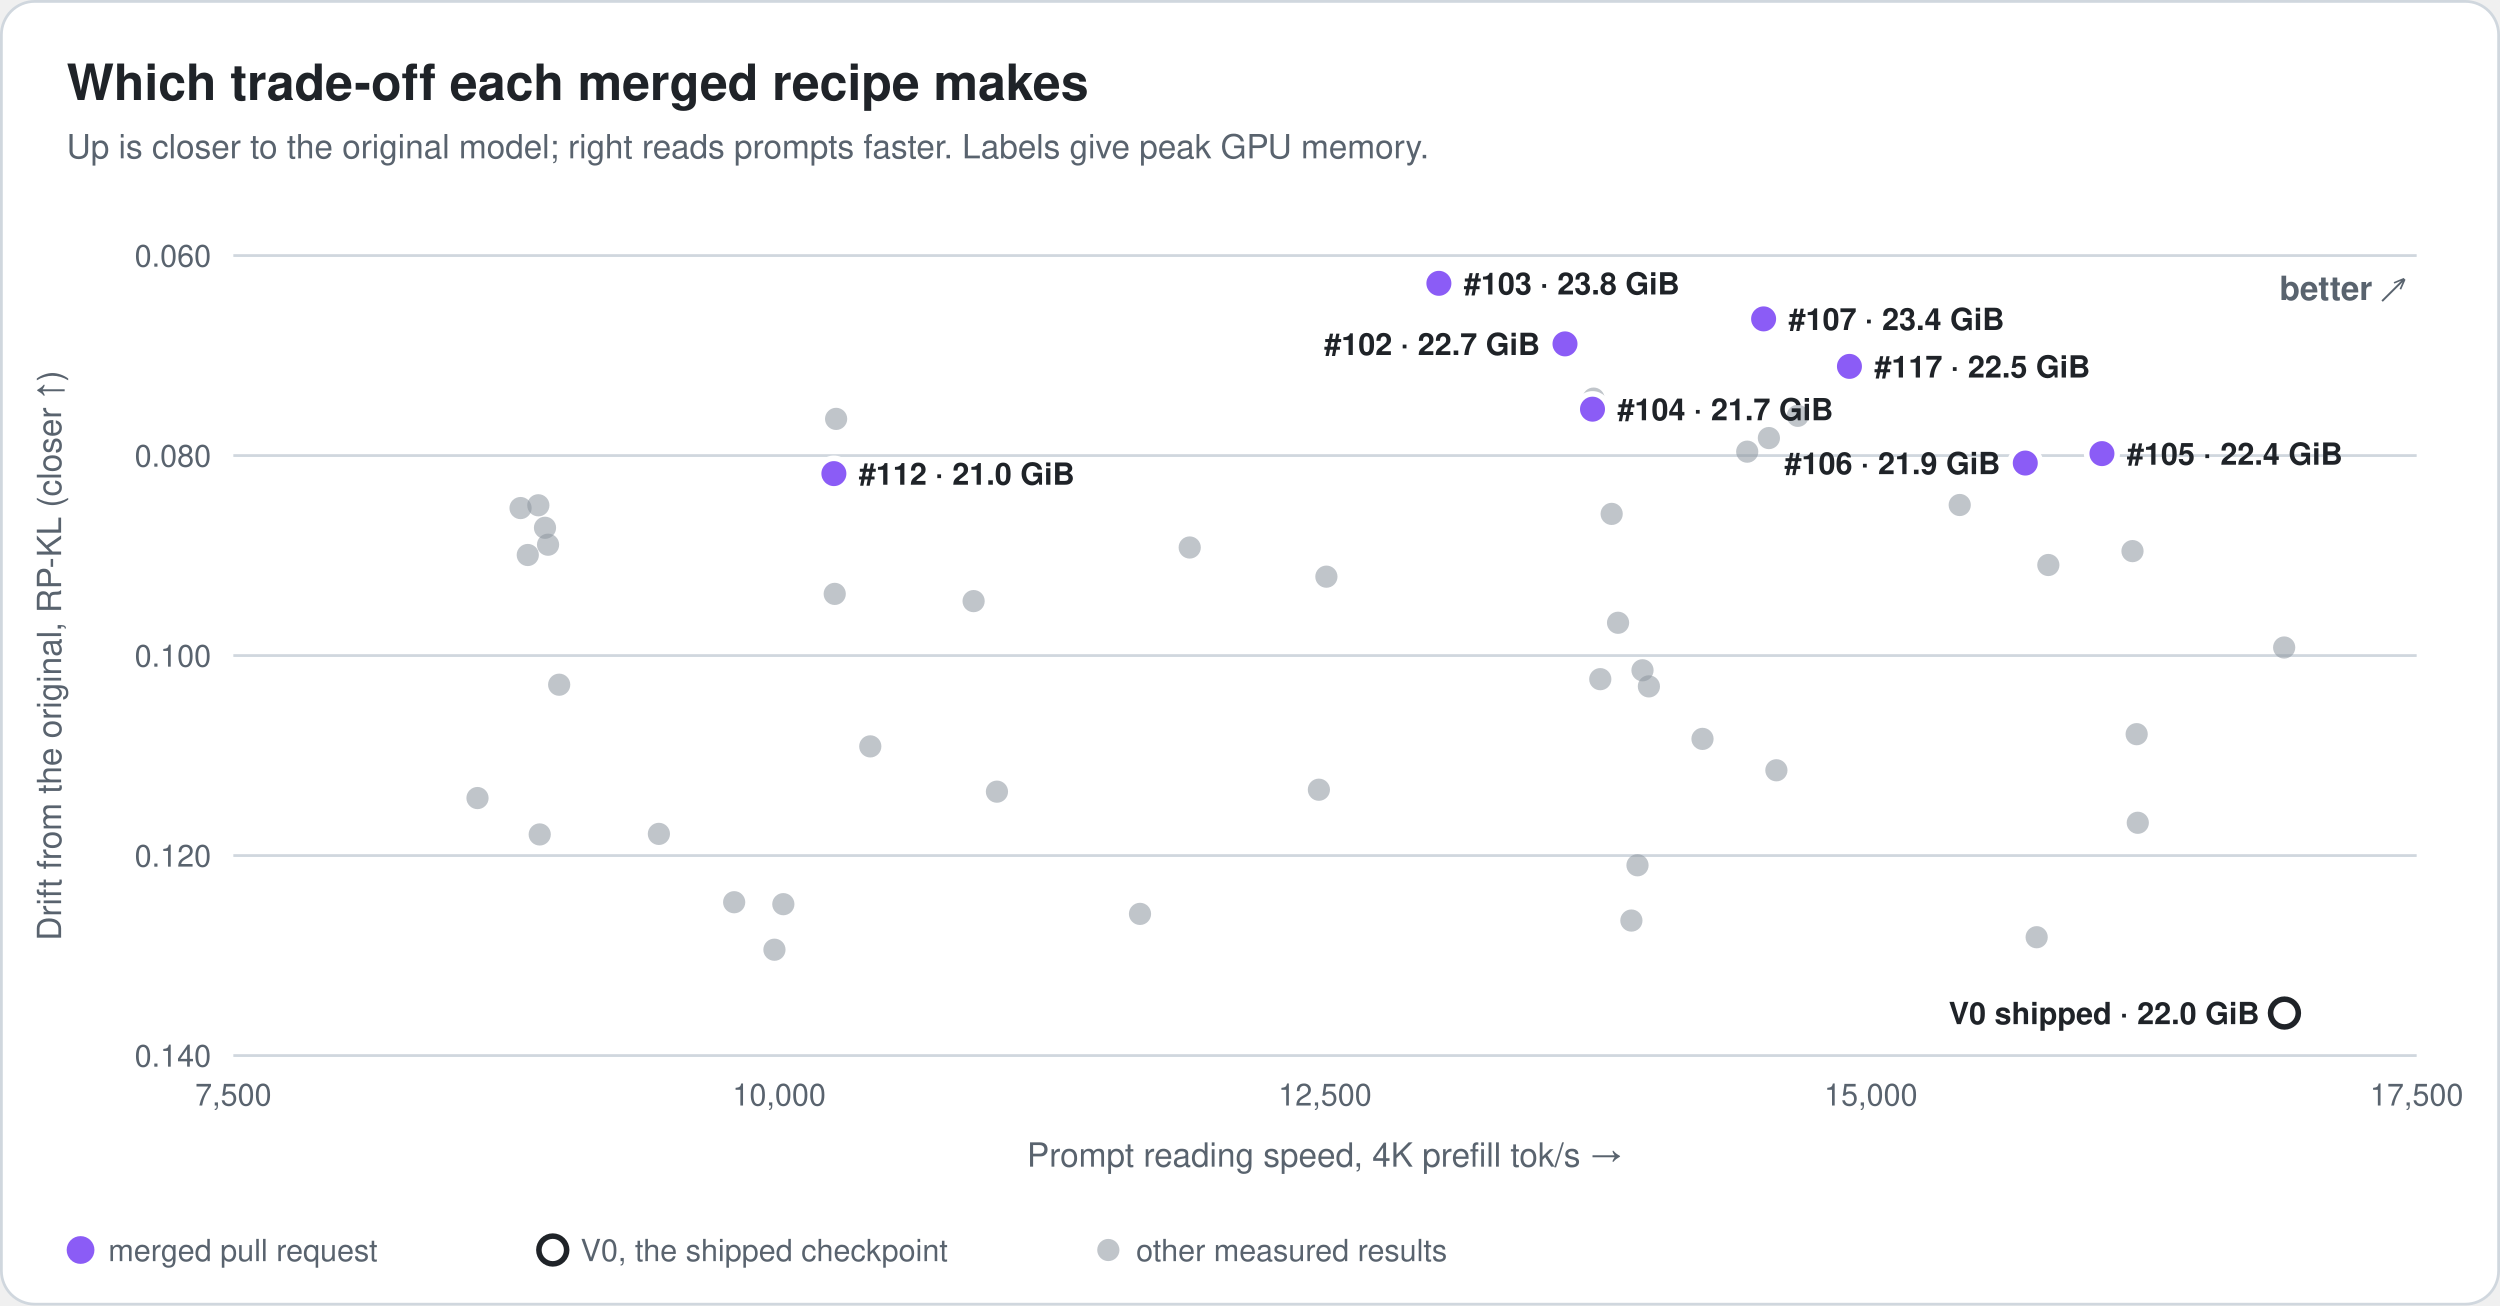
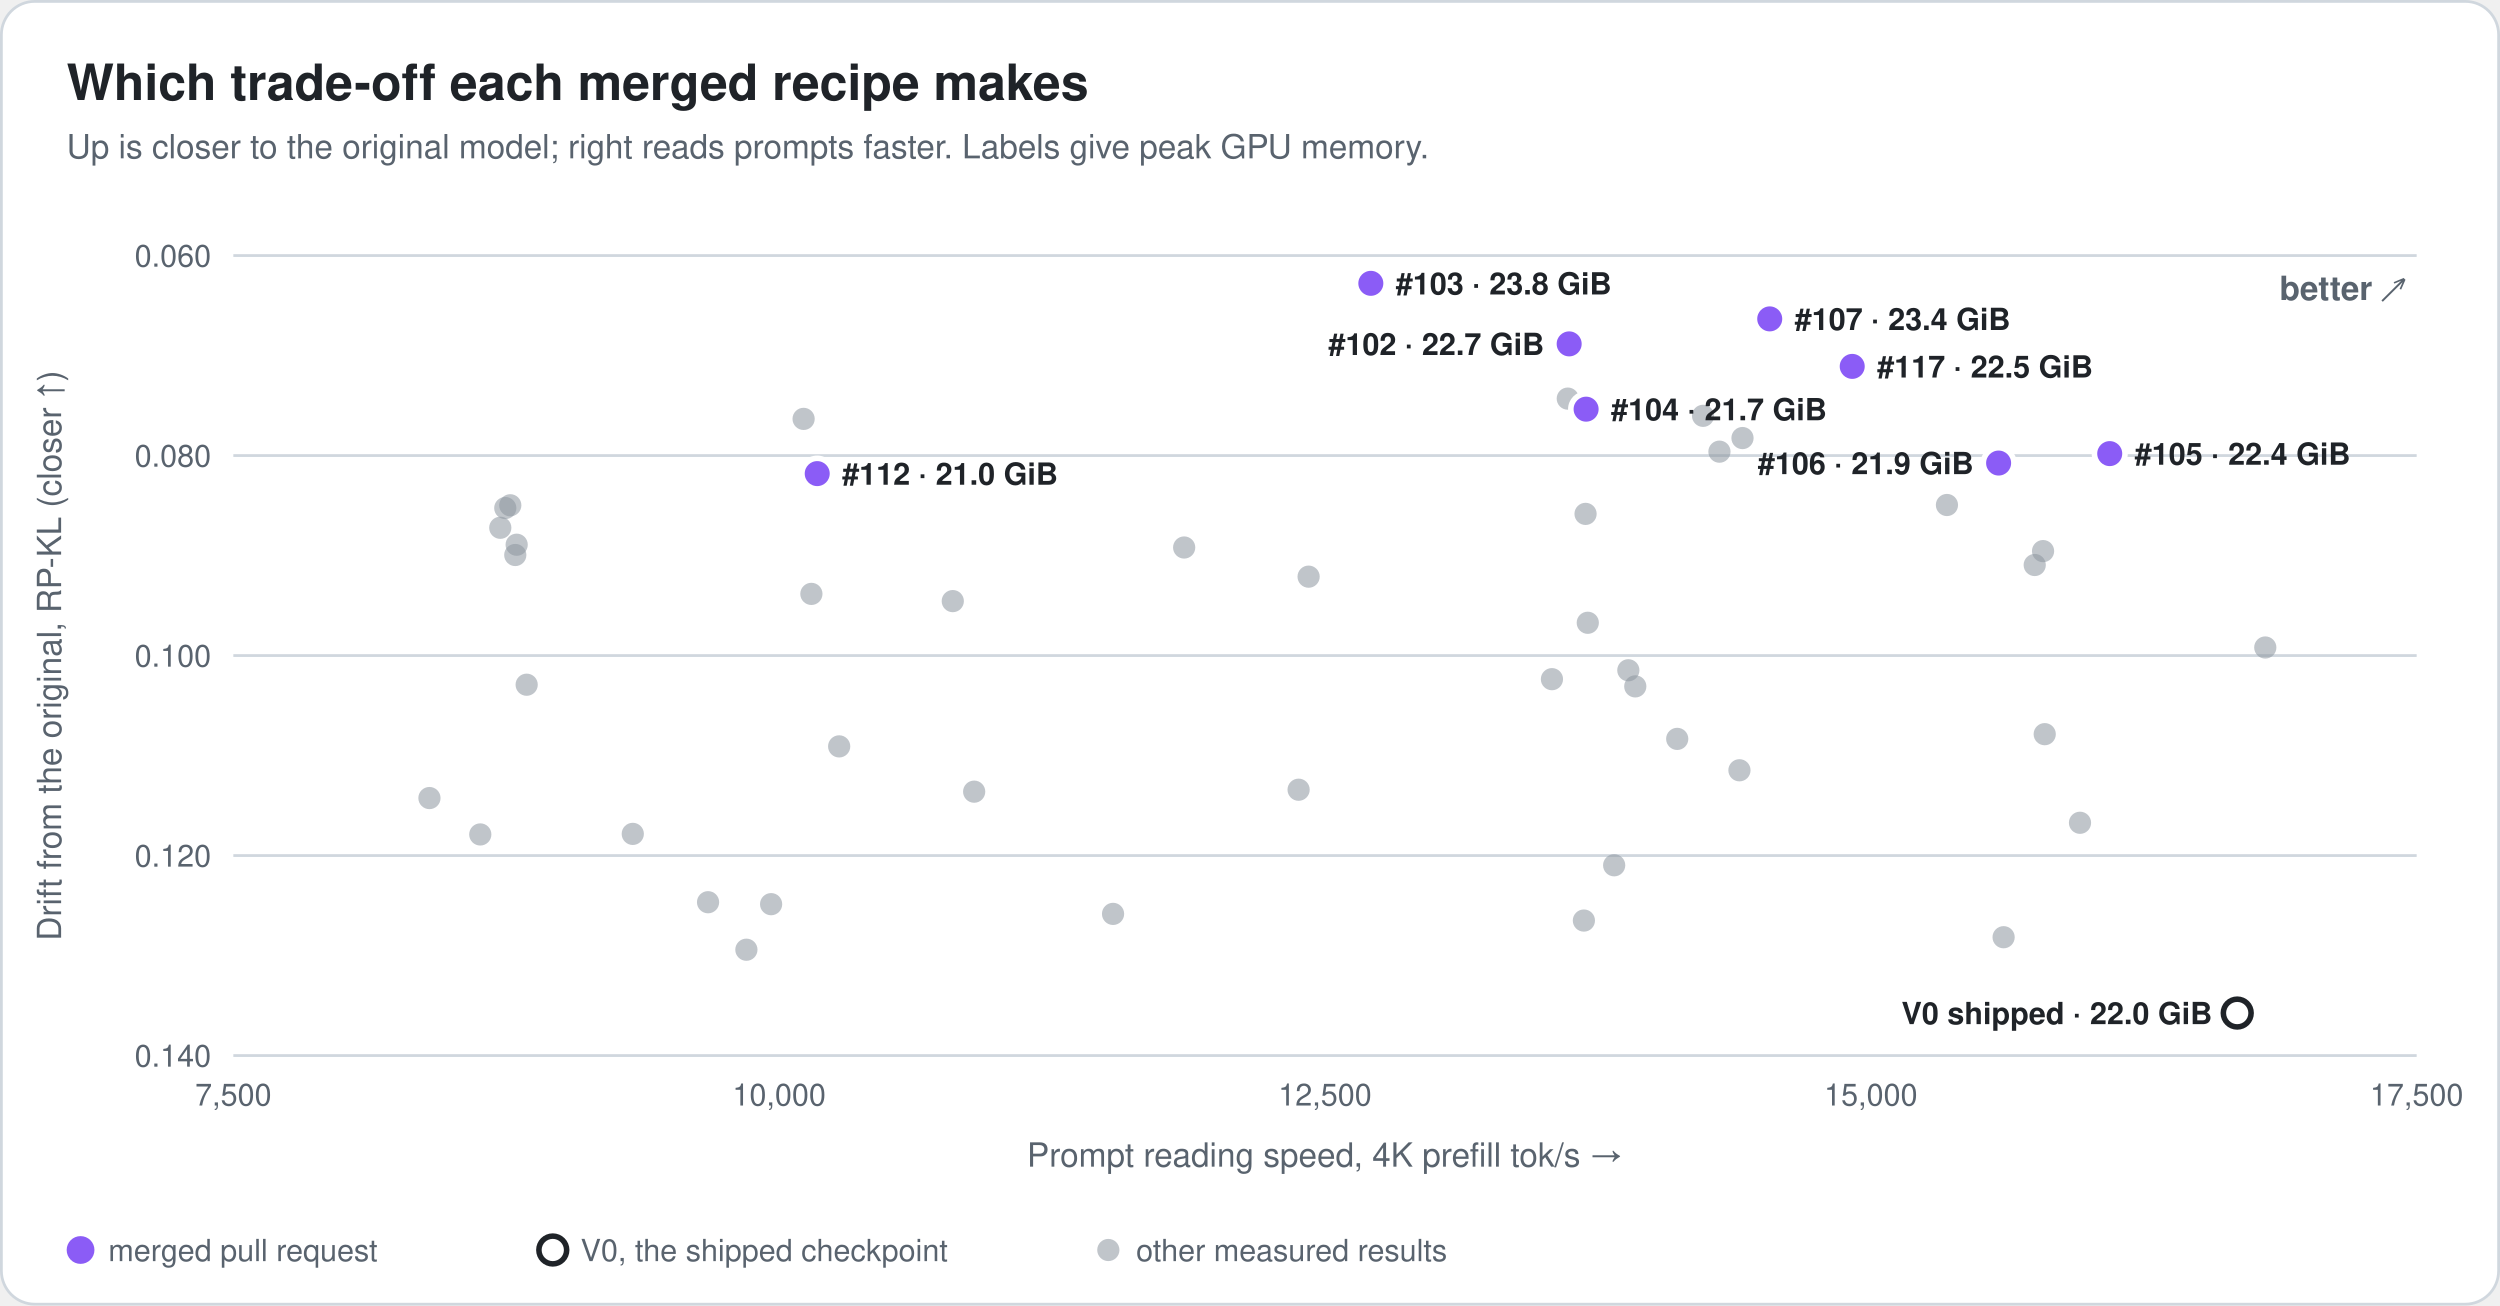
<svg xmlns="http://www.w3.org/2000/svg" width="900" height="470" viewBox="0 0 900 470" font-family="-apple-system,BlinkMacSystemFont,'Segoe UI',Helvetica,Arial,sans-serif" role="img" aria-label="Trade-offs of 8 merged recipes against the shipped checkpoint">
  <style>
.bg{fill:#ffffff;stroke:#d0d7de}.t{fill:#1f2328}.m{fill:#59636e}.rule{stroke:#d0d7de}.ring{stroke:#ffffff}
.acc{fill:#8b5cf6}.accl{stroke:#8b5cf6}.wash{fill:#8b5cf6;fill-opacity:.1}.gry{fill:#8c959f}.rej{fill:#d03b3b}.track{fill:#eaeef2}.tk{stroke:#1f2328}
@media (prefers-color-scheme: dark){
.bg{fill:#0d1117;stroke:#30363d}.t{fill:#e6edf3}.m{fill:#9198a1}.rule{stroke:#30363d}.ring{stroke:#0d1117}
.acc{fill:#9a75f8}.accl{stroke:#9a75f8}.wash{fill:#9a75f8;fill-opacity:.14}.gry{fill:#9198a1}.rej{fill:#e5534b}.track{fill:#21262d}.tk{stroke:#e6edf3}}
</style>
  <rect class="bg" x="0.5" y="0.5" width="899" height="469" rx="12" />
  <text x="24.0" y="36.0" class="t" font-size="18" font-weight="600" text-anchor="start">Which trade-off each merged recipe makes</text>
  <text x="24.0" y="57.0" class="m" font-size="12" font-weight="400" text-anchor="start">Up is closer to the original model; right reads prompts faster. Labels give peak GPU memory.</text>
  <line class="rule" x1="84" x2="870" y1="92.0" y2="92.0" stroke-width="1" />
  <text x="76.0" y="96.0" class="m" font-size="11" font-weight="400" text-anchor="end">0.060</text>
  <line class="rule" x1="84" x2="870" y1="164.0" y2="164.0" stroke-width="1" />
  <text x="76.0" y="168.0" class="m" font-size="11" font-weight="400" text-anchor="end">0.080</text>
  <line class="rule" x1="84" x2="870" y1="236.0" y2="236.0" stroke-width="1" />
  <text x="76.0" y="240.0" class="m" font-size="11" font-weight="400" text-anchor="end">0.100</text>
  <line class="rule" x1="84" x2="870" y1="308.0" y2="308.0" stroke-width="1" />
  <text x="76.0" y="312.0" class="m" font-size="11" font-weight="400" text-anchor="end">0.120</text>
  <line class="rule" x1="84" x2="870" y1="380.0" y2="380.0" stroke-width="1" />
  <text x="76.0" y="384.0" class="m" font-size="11" font-weight="400" text-anchor="end">0.140</text>
  <text x="84.0" y="398.0" class="m" font-size="11" font-weight="400" text-anchor="middle">7,500</text>
  <text x="280.5" y="398.0" class="m" font-size="11" font-weight="400" text-anchor="middle">10,000</text>
  <text x="477.0" y="398.0" class="m" font-size="11" font-weight="400" text-anchor="middle">12,500</text>
  <text x="673.5" y="398.0" class="m" font-size="11" font-weight="400" text-anchor="middle">15,000</text>
  <text x="870.0" y="398.0" class="m" font-size="11" font-weight="400" text-anchor="middle">17,500</text>
  <text x="477.0" y="420.0" class="m" font-size="12" font-weight="400" text-anchor="middle">Prompt reading speed, 4K prefill tok/s →</text>
  <text x="22" y="236.0" class="m" font-size="12" text-anchor="middle" transform="rotate(-90 22 236.0)">Drift from the original, RP-KL (closer ↑)</text>
  <text x="866.0" y="108.0" class="m" font-size="12" font-weight="600" text-anchor="end">better ↗</text>
-   <circle class="gry" cx="171.9" cy="287.3" r="4" opacity=".55" />
-   <circle class="gry" cx="576.1" cy="244.5" r="4" opacity=".55" />
-   <circle class="gry" cx="587.3" cy="331.4" r="4" opacity=".55" />
-   <circle class="gry" cx="733.2" cy="337.4" r="4" opacity=".55" />
-   <circle class="gry" cx="278.8" cy="341.9" r="4" opacity=".55" />
-   <circle class="gry" cx="264.3" cy="324.8" r="4" opacity=".55" />
-   <circle class="gry" cx="194.3" cy="300.4" r="4" opacity=".55" />
-   <circle class="gry" cx="477.5" cy="207.6" r="4" opacity=".55" />
-   <circle class="gry" cx="474.8" cy="284.3" r="4" opacity=".55" />
-   <circle class="gry" cx="313.3" cy="268.7" r="4" opacity=".55" />
-   <circle class="gry" cx="358.9" cy="285.0" r="4" opacity=".55" />
-   <circle class="gry" cx="582.5" cy="224.2" r="4" opacity=".55" />
-   <circle class="gry" cx="769.6" cy="296.2" r="4" opacity=".55" />
-   <circle class="gry" cx="769.2" cy="264.3" r="4" opacity=".55" />
-   <circle class="gry" cx="187.4" cy="182.9" r="4" opacity=".55" />
-   <circle class="gry" cx="193.8" cy="181.9" r="4" opacity=".55" />
-   <circle class="gry" cx="612.9" cy="266.0" r="4" opacity=".55" />
-   <circle class="gry" cx="300.5" cy="213.8" r="4" opacity=".55" />
-   <circle class="gry" cx="196.2" cy="190.0" r="4" opacity=".55" />
-   <circle class="gry" cx="647.2" cy="149.7" r="4" opacity=".55" />
-   <circle class="gry" cx="428.3" cy="197.1" r="4" opacity=".55" />
-   <circle class="gry" cx="410.4" cy="329.0" r="4" opacity=".55" />
-   <circle class="gry" cx="201.3" cy="246.5" r="4" opacity=".55" />
-   <circle class="gry" cx="197.3" cy="196.1" r="4" opacity=".55" />
-   <circle class="gry" cx="593.6" cy="247.1" r="4" opacity=".55" />
-   <circle class="gry" cx="350.5" cy="216.4" r="4" opacity=".55" />
-   <circle class="gry" cx="589.5" cy="311.5" r="4" opacity=".55" />
-   <circle class="gry" cx="591.3" cy="241.3" r="4" opacity=".55" />
-   <circle class="gry" cx="639.5" cy="277.3" r="4" opacity=".55" />
-   <circle class="gry" cx="237.2" cy="300.2" r="4" opacity=".55" />
-   <circle class="gry" cx="282.0" cy="325.5" r="4" opacity=".55" />
-   <circle class="gry" cx="822.3" cy="233.1" r="4" opacity=".55" />
-   <circle class="gry" cx="737.4" cy="203.4" r="4" opacity=".55" />
-   <circle class="gry" cx="767.7" cy="198.4" r="4" opacity=".55" />
-   <circle class="gry" cx="573.7" cy="143.5" r="4" opacity=".55" />
-   <circle class="gry" cx="301.0" cy="150.8" r="4" opacity=".55" />
-   <circle class="gry" cx="636.8" cy="157.7" r="4" opacity=".55" />
-   <circle class="gry" cx="629.0" cy="162.6" r="4" opacity=".55" />
-   <circle class="gry" cx="705.5" cy="181.8" r="4" opacity=".55" />
-   <circle class="gry" cx="580.2" cy="185.0" r="4" opacity=".55" />
-   <circle class="gry" cx="190.0" cy="199.8" r="4" opacity=".55" />
-   <circle class="tk" cx="822.4" cy="364.7" r="5" fill="none" stroke-width="2" />
-   <circle class="acc ring" cx="300.2" cy="170.5" r="5.5" stroke-width="2" />
-   <circle class="acc ring" cx="729.1" cy="166.7" r="5.5" stroke-width="2" />
-   <circle class="acc ring" cx="518.0" cy="102.0" r="5.5" stroke-width="2" />
-   <circle class="acc ring" cx="665.8" cy="131.9" r="5.5" stroke-width="2" />
-   <circle class="acc ring" cx="756.7" cy="163.3" r="5.5" stroke-width="2" />
-   <circle class="acc ring" cx="563.4" cy="123.8" r="5.5" stroke-width="2" />
-   <circle class="acc ring" cx="634.9" cy="114.8" r="5.5" stroke-width="2" />
-   <circle class="acc ring" cx="573.3" cy="147.3" r="5.5" stroke-width="2" />
-   <text x="813.4" y="368.7" class="t" font-size="11" font-weight="600" text-anchor="end">V0 shipped · 22.0 GiB</text>
-   <text x="527.0" y="106.0" class="t" font-size="11" font-weight="600" text-anchor="start">#103 · 23.8 GiB</text>
-   <text x="643.9" y="118.8" class="t" font-size="11" font-weight="600" text-anchor="start">#107 · 23.4 GiB</text>
-   <text x="554.4" y="127.8" class="t" font-size="11" font-weight="600" text-anchor="end">#102 · 22.7 GiB</text>
-   <text x="674.8" y="135.9" class="t" font-size="11" font-weight="600" text-anchor="start">#117 · 22.5 GiB</text>
-   <text x="582.3" y="151.3" class="t" font-size="11" font-weight="600" text-anchor="start">#104 · 21.7 GiB</text>
-   <text x="765.7" y="167.3" class="t" font-size="11" font-weight="600" text-anchor="start">#105 · 22.4 GiB</text>
-   <text x="720.1" y="170.7" class="t" font-size="11" font-weight="600" text-anchor="end">#106 · 21.9 GiB</text>
-   <text x="309.2" y="174.5" class="t" font-size="11" font-weight="600" text-anchor="start">#112 · 21.0 GiB</text>
+   <circle class="gry" cx="154.6" cy="287.3" r="4" opacity=".55" />
+   <circle class="gry" cx="558.7" cy="244.5" r="4" opacity=".55" />
+   <circle class="gry" cx="570.2" cy="331.4" r="4" opacity=".55" />
+   <circle class="gry" cx="721.3" cy="337.4" r="4" opacity=".55" />
+   <circle class="gry" cx="268.7" cy="341.9" r="4" opacity=".55" />
+   <circle class="gry" cx="254.9" cy="324.8" r="4" opacity=".55" />
+   <circle class="gry" cx="172.9" cy="300.4" r="4" opacity=".55" />
+   <circle class="gry" cx="471.1" cy="207.6" r="4" opacity=".55" />
+   <circle class="gry" cx="467.5" cy="284.3" r="4" opacity=".55" />
+   <circle class="gry" cx="302.1" cy="268.7" r="4" opacity=".55" />
+   <circle class="gry" cx="350.7" cy="285.0" r="4" opacity=".55" />
+   <circle class="gry" cx="571.6" cy="224.2" r="4" opacity=".55" />
+   <circle class="gry" cx="748.8" cy="296.2" r="4" opacity=".55" />
+   <circle class="gry" cx="736.1" cy="264.3" r="4" opacity=".55" />
+   <circle class="gry" cx="181.9" cy="182.9" r="4" opacity=".55" />
+   <circle class="gry" cx="183.7" cy="181.9" r="4" opacity=".55" />
+   <circle class="gry" cx="603.8" cy="266.0" r="4" opacity=".55" />
+   <circle class="gry" cx="292.1" cy="213.8" r="4" opacity=".55" />
+   <circle class="gry" cx="180.1" cy="190.0" r="4" opacity=".55" />
+   <circle class="gry" cx="613.1" cy="149.7" r="4" opacity=".55" />
+   <circle class="gry" cx="426.3" cy="197.1" r="4" opacity=".55" />
+   <circle class="gry" cx="400.7" cy="329.0" r="4" opacity=".55" />
+   <circle class="gry" cx="189.6" cy="246.5" r="4" opacity=".55" />
+   <circle class="gry" cx="186.0" cy="196.1" r="4" opacity=".55" />
+   <circle class="gry" cx="588.7" cy="247.1" r="4" opacity=".55" />
+   <circle class="gry" cx="343.0" cy="216.4" r="4" opacity=".55" />
+   <circle class="gry" cx="581.1" cy="311.5" r="4" opacity=".55" />
+   <circle class="gry" cx="586.2" cy="241.3" r="4" opacity=".55" />
+   <circle class="gry" cx="626.2" cy="277.3" r="4" opacity=".55" />
+   <circle class="gry" cx="227.8" cy="300.2" r="4" opacity=".55" />
+   <circle class="gry" cx="277.6" cy="325.5" r="4" opacity=".55" />
+   <circle class="gry" cx="815.5" cy="233.1" r="4" opacity=".55" />
+   <circle class="gry" cx="732.5" cy="203.4" r="4" opacity=".55" />
+   <circle class="gry" cx="735.5" cy="198.4" r="4" opacity=".55" />
+   <circle class="gry" cx="564.4" cy="143.5" r="4" opacity=".55" />
+   <circle class="gry" cx="289.3" cy="150.8" r="4" opacity=".55" />
+   <circle class="gry" cx="627.3" cy="157.7" r="4" opacity=".55" />
+   <circle class="gry" cx="619.0" cy="162.6" r="4" opacity=".55" />
+   <circle class="gry" cx="700.9" cy="181.8" r="4" opacity=".55" />
+   <circle class="gry" cx="570.8" cy="185.0" r="4" opacity=".55" />
+   <circle class="gry" cx="185.5" cy="199.8" r="4" opacity=".55" />
+   <circle class="tk" cx="805.4" cy="364.7" r="5" fill="none" stroke-width="2" />
+   <circle class="acc ring" cx="294.2" cy="170.5" r="5.5" stroke-width="2" />
+   <circle class="acc ring" cx="719.5" cy="166.7" r="5.5" stroke-width="2" />
+   <circle class="acc ring" cx="493.5" cy="102.0" r="5.5" stroke-width="2" />
+   <circle class="acc ring" cx="666.8" cy="131.9" r="5.5" stroke-width="2" />
+   <circle class="acc ring" cx="759.5" cy="163.3" r="5.5" stroke-width="2" />
+   <circle class="acc ring" cx="564.9" cy="123.8" r="5.5" stroke-width="2" />
+   <circle class="acc ring" cx="637.1" cy="114.8" r="5.5" stroke-width="2" />
+   <circle class="acc ring" cx="571.0" cy="147.3" r="5.5" stroke-width="2" />
+   <text x="796.4" y="368.7" class="t" font-size="11" font-weight="600" text-anchor="end">V0 shipped · 22.0 GiB</text>
+   <text x="502.5" y="106.0" class="t" font-size="11" font-weight="600" text-anchor="start">#103 · 23.8 GiB</text>
+   <text x="646.1" y="118.8" class="t" font-size="11" font-weight="600" text-anchor="start">#107 · 23.4 GiB</text>
+   <text x="555.9" y="127.8" class="t" font-size="11" font-weight="600" text-anchor="end">#102 · 22.7 GiB</text>
+   <text x="675.8" y="135.9" class="t" font-size="11" font-weight="600" text-anchor="start">#117 · 22.5 GiB</text>
+   <text x="580.0" y="151.3" class="t" font-size="11" font-weight="600" text-anchor="start">#104 · 21.7 GiB</text>
+   <text x="768.5" y="167.3" class="t" font-size="11" font-weight="600" text-anchor="start">#105 · 22.4 GiB</text>
+   <text x="710.5" y="170.7" class="t" font-size="11" font-weight="600" text-anchor="end">#106 · 21.9 GiB</text>
+   <text x="303.2" y="174.5" class="t" font-size="11" font-weight="600" text-anchor="start">#112 · 21.0 GiB</text>
  <circle class="acc" cx="29" cy="450" r="5" />
  <text x="39.0" y="454.0" class="m" font-size="11" font-weight="400" text-anchor="start">merged pull request</text>
  <circle class="tk" cx="199" cy="450" r="5" fill="none" stroke-width="2" />
  <text x="209.0" y="454.0" class="m" font-size="11" font-weight="400" text-anchor="start">V0, the shipped checkpoint</text>
  <circle class="gry" cx="399" cy="450" r="4" opacity=".55" />
  <text x="409.0" y="454.0" class="m" font-size="11" font-weight="400" text-anchor="start">other measured results</text>
</svg>
